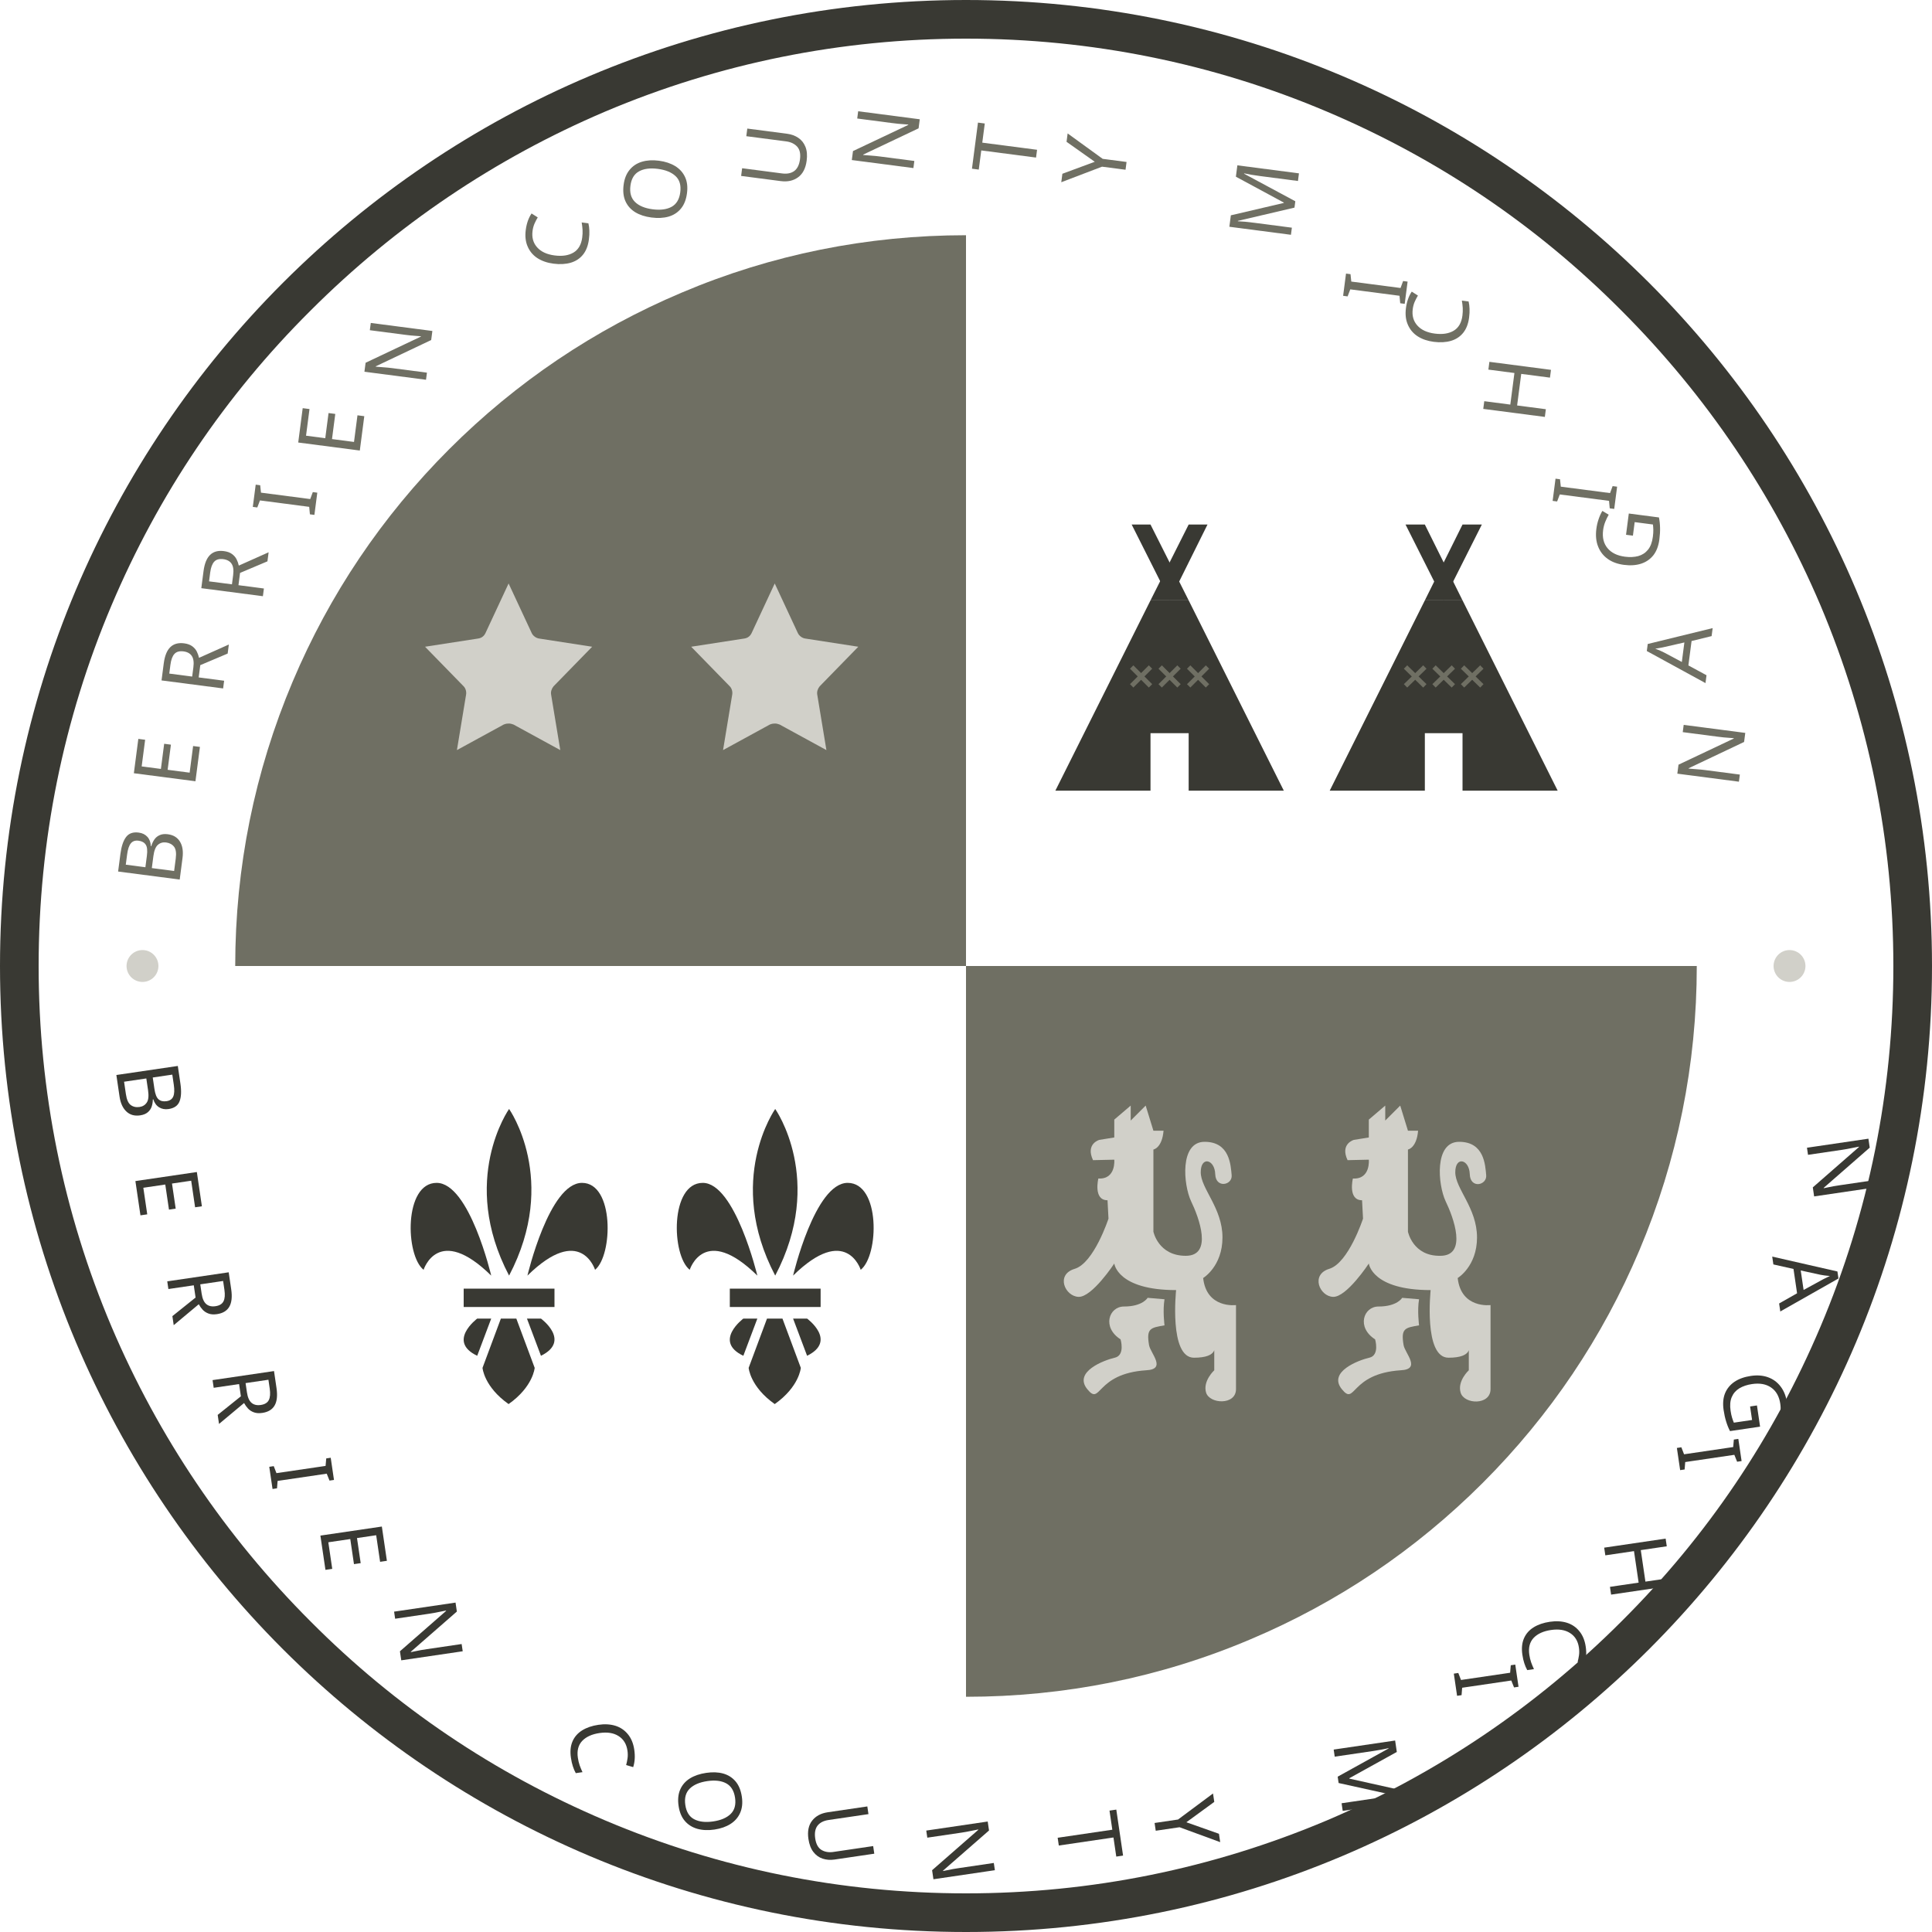
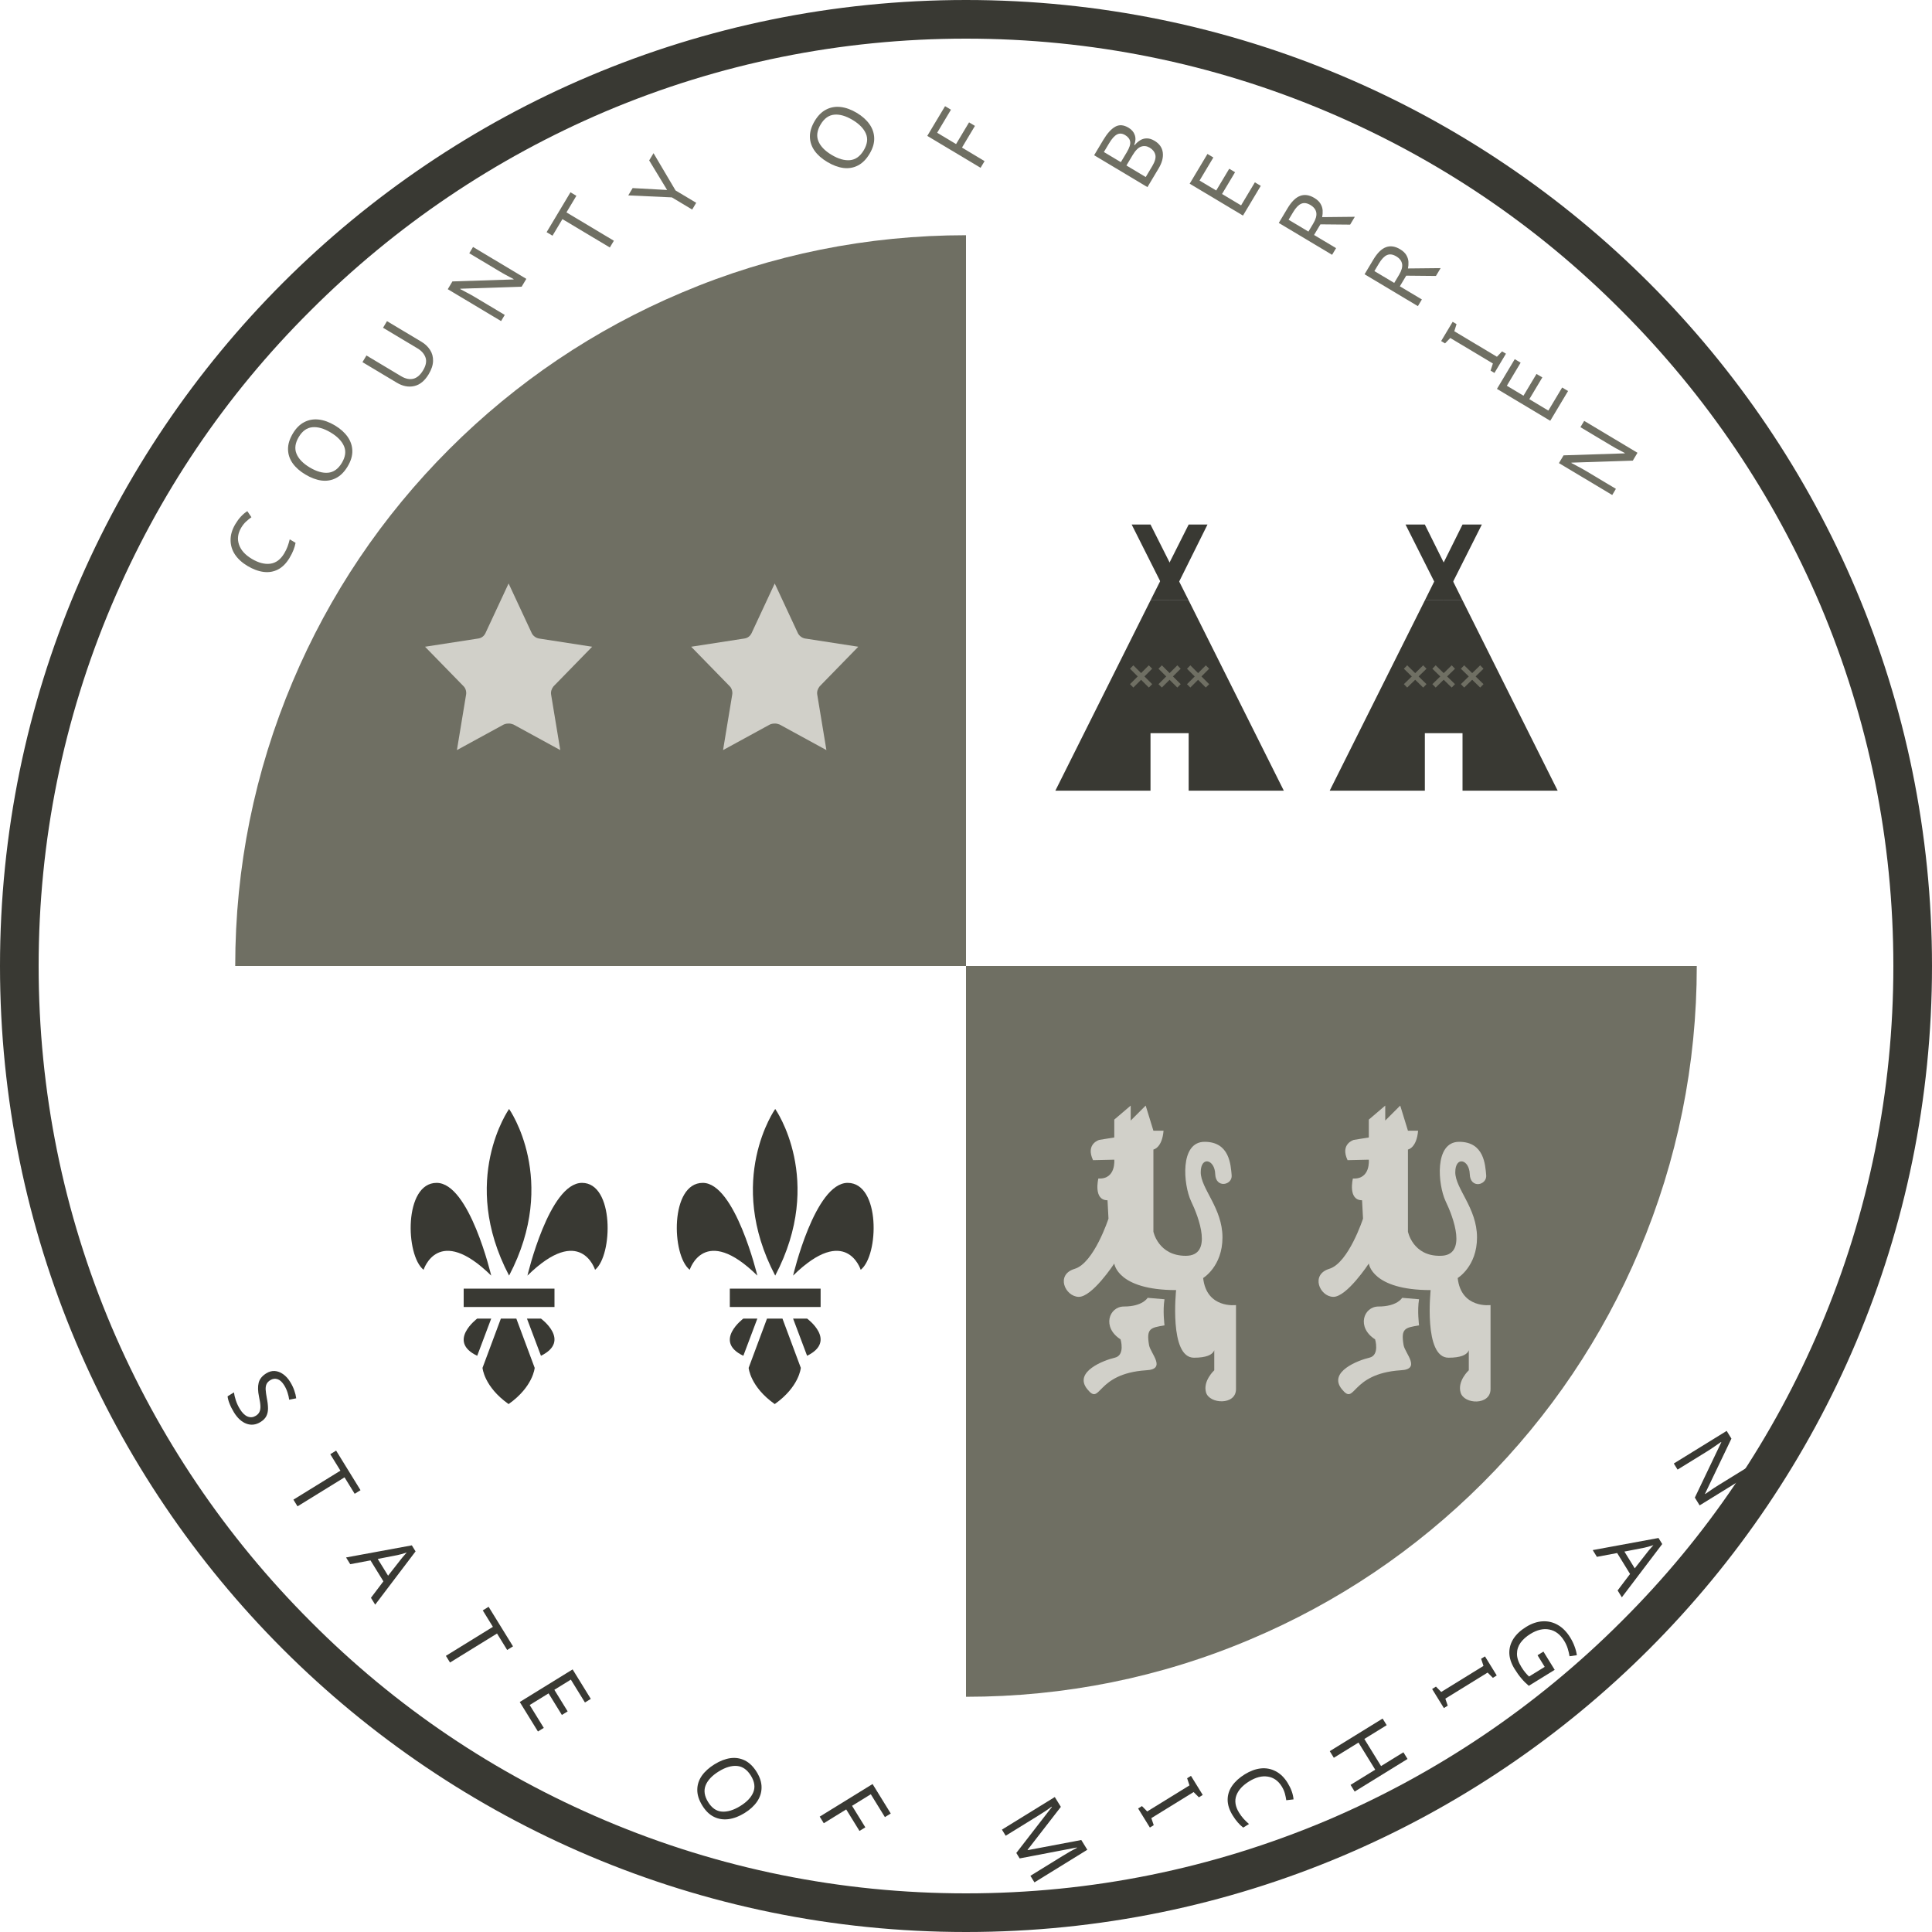
<svg xmlns="http://www.w3.org/2000/svg" version="1.1" id="Layer_1" x="0px" y="0px" viewBox="0 0 400 400" enable-background="new 0 0 400 400" xml:space="preserve">
  <g>
    <path fill="#393933" d="M200,8c25.9,0,51.1,5.1,74.7,15.1c22.9,9.7,43.4,23.5,61,41.2c17.6,17.6,31.5,38.2,41.2,61   c10,23.7,15.1,48.8,15.1,74.7s-5.1,51.1-15.1,74.7c-9.7,22.9-23.5,43.4-41.2,61c-17.6,17.6-38.2,31.5-61,41.2   c-23.7,10-48.8,15.1-74.7,15.1s-51.1-5.1-74.7-15.1c-22.9-9.7-43.4-23.5-61-41.2c-17.6-17.6-31.5-38.2-41.2-61   C13.1,251.1,8,225.9,8,200s5.1-51.1,15.1-74.7c9.7-22.9,23.5-43.4,41.2-61c17.6-17.6,38.2-31.5,61-41.2C148.9,13.1,174.1,8,200,8    M200,0C89.5,0,0,89.5,0,200s89.5,200,200,200s200-89.5,200-200S310.5,0,200,0L200,0z" />
    <path fill="none" d="M200,29.5c-23,0-45.3,4.5-66.4,13.4c-20.3,8.6-38.5,20.9-54.2,36.5c-15.7,15.7-28,33.9-36.5,54.2   C34,154.7,29.5,177,29.5,200s4.5,45.3,13.4,66.4c8.6,20.3,20.9,38.5,36.5,54.2c15.7,15.7,33.9,28,54.2,36.5   c21,8.9,43.3,13.4,66.4,13.4s45.3-4.5,66.4-13.4c20.3-8.6,38.5-20.9,54.2-36.5c15.7-15.7,28-33.9,36.5-54.2   c8.9-21,13.4-43.3,13.4-66.4s-4.5-45.3-13.4-66.4c-8.6-20.3-20.9-38.5-36.5-54.2c-15.7-15.7-33.9-28-54.2-36.5   C245.3,34,223,29.5,200,29.5" />
-     <text transform="matrix(0.1457 0.9893 -0.9893 0.1457 23.8379 220.837)">
-       <tspan x="0" y="0" fill="#393933" font-family="'Futura-Medium'" font-size="18">B</tspan>
-       <tspan x="22.3" y="-0.7" fill="#393933" font-family="'Futura-Medium'" font-size="18" rotate="-7.2">E</tspan>
-       <tspan x="43.8" y="-4.2" fill="#393933" font-family="'Futura-Medium'" font-size="18" rotate="-14.3">R</tspan>
-       <tspan x="65.4" y="-10.5" fill="#393933" font-family="'Futura-Medium'" font-size="18" rotate="-21.7">R</tspan>
-       <tspan x="85.9" y="-19.5" fill="#393933" font-family="'Futura-Medium'" font-size="18" rotate="-28.1">I</tspan>
-       <tspan x="100.5" y="-27.9" fill="#393933" font-family="'Futura-Medium'" font-size="18" rotate="-34.3">E</tspan>
-       <tspan x="118.3" y="-40.7" fill="#393933" font-family="'Futura-Medium'" font-size="18" rotate="-42">N</tspan>
-       <tspan x="137.5" y="-59.4" fill="#393933" font-family="'Futura-Medium'" font-size="18" rotate="-49.2"> </tspan>
-       <tspan x="148.3" y="-72.7" fill="#393933" font-family="'Futura-Medium'" font-size="18" rotate="-55.9">C</tspan>
-       <tspan x="161.4" y="-93.3" fill="#393933" font-family="'Futura-Medium'" font-size="18" rotate="-64.3">O</tspan>
-       <tspan x="172.6" y="-118.9" fill="#393933" font-family="'Futura-Medium'" font-size="18" rotate="-73">U</tspan>
-       <tspan x="179.2" y="-143.1" fill="#393933" font-family="'Futura-Medium'" font-size="18" rotate="-81.3">N</tspan>
-       <tspan x="182.2" y="-169.8" fill="#393933" font-family="'Futura-Medium'" font-size="18" rotate="-88.9">T</tspan>
-       <tspan x="182" y="-190.1" fill="#393933" font-family="'Futura-Medium'" font-size="18" rotate="-95.8">Y</tspan>
-       <tspan x="178.9" y="-212.2" fill="#393933" font-family="'Futura-Medium'" font-size="18" rotate="-102.3"> </tspan>
-       <tspan x="174.9" y="-229" fill="#393933" font-family="'Futura-Medium'" font-size="18" rotate="-109.7">M</tspan>
-       <tspan x="164" y="-255.9" fill="#393933" font-family="'Futura-Medium'" font-size="18" rotate="-117.2">I</tspan>
-       <tspan x="155.9" y="-270.7" fill="#393933" font-family="'Futura-Medium'" font-size="18" rotate="-123.8">C</tspan>
-       <tspan x="141.7" y="-290.5" fill="#393933" font-family="'Futura-Medium'" font-size="18" rotate="-131.7">H</tspan>
-       <tspan x="124.5" y="-308.4" fill="#393933" font-family="'Futura-Medium'" font-size="18" rotate="-138.4">I</tspan>
-       <tspan x="111.6" y="-319.3" fill="#393933" font-family="'Futura-Medium'" font-size="18" rotate="-145.5">G</tspan>
-       <tspan x="88.9" y="-333.7" fill="#393933" font-family="'Futura-Medium'" font-size="18" rotate="-154">A</tspan>
-       <tspan x="65.9" y="-344.1" fill="#393933" font-family="'Futura-Medium'" font-size="18" rotate="-162.5">N</tspan>
+     <text transform="matrix(0.5249 0.8511 -0.8511 0.5249 46.2647 288.5338)">
+       <tspan x="0" y="0" fill="#393933" font-family="'Futura-Medium'" font-size="18">S</tspan>
+       <tspan x="22.1" y="-0.8" fill="#393933" font-family="'Futura-Medium'" font-size="18" rotate="-6.9">T</tspan>
+       <tspan x="42.2" y="-3.8" fill="#393933" font-family="'Futura-Medium'" font-size="18" rotate="-14.1">A</tspan>
+       <tspan x="66.2" y="-10.7" fill="#393933" font-family="'Futura-Medium'" font-size="18" rotate="-21.4">T</tspan>
+       <tspan x="84.8" y="-18.7" fill="#393933" font-family="'Futura-Medium'" font-size="18" rotate="-28.2">E</tspan>
+       <tspan x="103.6" y="-29.7" fill="#393933" font-family="'Futura-Medium'" font-size="18" rotate="-34.5"> </tspan>
+       <tspan x="117.6" y="-39.8" fill="#393933" font-family="'Futura-Medium'" font-size="18" rotate="-41.8">O</tspan>
+       <tspan x="137.6" y="-59.1" fill="#393933" font-family="'Futura-Medium'" font-size="18" rotate="-49.8">F</tspan>
+       <tspan x="150.4" y="-75.3" fill="#393933" font-family="'Futura-Medium'" font-size="18" rotate="-55.8"> </tspan>
+       <tspan x="159.7" y="-89.8" fill="#393933" font-family="'Futura-Medium'" font-size="18" rotate="-63.1">M</tspan>
+       <tspan x="171.8" y="-116.1" fill="#393933" font-family="'Futura-Medium'" font-size="18" rotate="-70.6">I</tspan>
+       <tspan x="177" y="-132.2" fill="#393933" font-family="'Futura-Medium'" font-size="18" rotate="-77.3">C</tspan>
+       <tspan x="181.5" y="-156.1" fill="#393933" font-family="'Futura-Medium'" font-size="18" rotate="-85.3">H</tspan>
+       <tspan x="182.7" y="-180.9" fill="#393933" font-family="'Futura-Medium'" font-size="18" rotate="-92.1">I</tspan>
+       <tspan x="181.6" y="-197.8" fill="#393933" font-family="'Futura-Medium'" font-size="18" rotate="-99.1">G</tspan>
+       <tspan x="176.4" y="-224.3" fill="#393933" font-family="'Futura-Medium'" font-size="18" rotate="-107.4">A</tspan>
+       <tspan x="168.2" y="-248" fill="#393933" font-family="'Futura-Medium'" font-size="18" rotate="-115.9">N</tspan>
    </text>
    <path fill="none" d="M200,29.5c23,0,45.3,4.5,66.4,13.4c20.3,8.6,38.5,20.9,54.2,36.5c15.7,15.7,28,33.9,36.5,54.2   c8.9,21,13.4,43.3,13.4,66.4s-4.5,45.3-13.4,66.4c-8.6,20.3-20.9,38.5-36.5,54.2c-15.7,15.7-33.9,28-54.2,36.5   c-21,8.9-43.3,13.4-66.4,13.4s-45.3-4.5-66.4-13.4c-20.3-8.6-38.5-20.9-54.2-36.5c-15.7-15.7-28-33.9-36.5-54.2   C34,245.3,29.5,223,29.5,200s4.5-45.3,13.4-66.4c8.6-20.3,20.9-38.5,36.5-54.2c15.7-15.7,33.9-28,54.2-36.5   C154.7,34,177,29.5,200,29.5" />
-     <text transform="matrix(0.1292 -0.9916 0.9916 0.1292 36.9805 183.8375)">
-       <tspan x="0" y="0" fill="#6F6F63" font-family="'Futura-Medium'" font-size="18">B</tspan>
-       <tspan x="20.6" y="0.6" fill="#6F6F63" font-family="'Futura-Medium'" font-size="18" rotate="7.2">E</tspan>
-       <tspan x="40.4" y="3.8" fill="#6F6F63" font-family="'Futura-Medium'" font-size="18" rotate="14.4">R</tspan>
-       <tspan x="60.4" y="9.5" fill="#6F6F63" font-family="'Futura-Medium'" font-size="18" rotate="21.7">R</tspan>
-       <tspan x="79.5" y="17.9" fill="#6F6F63" font-family="'Futura-Medium'" font-size="18" rotate="28.1">I</tspan>
-       <tspan x="92.9" y="25.5" fill="#6F6F63" font-family="'Futura-Medium'" font-size="18" rotate="34.3">E</tspan>
-       <tspan x="109.2" y="37.2" fill="#6F6F63" font-family="'Futura-Medium'" font-size="18" rotate="42">N</tspan>
-       <tspan x="127.2" y="54.7" fill="#6F6F63" font-family="'Futura-Medium'" font-size="18" rotate="49.2"> </tspan>
-       <tspan x="137.1" y="66.7" fill="#6F6F63" font-family="'Futura-Medium'" font-size="18" rotate="55.9">C</tspan>
-       <tspan x="149.2" y="85.6" fill="#6F6F63" font-family="'Futura-Medium'" font-size="18" rotate="64.3">O</tspan>
-       <tspan x="159.6" y="109.3" fill="#6F6F63" font-family="'Futura-Medium'" font-size="18" rotate="73">U</tspan>
-       <tspan x="165.7" y="131.6" fill="#6F6F63" font-family="'Futura-Medium'" font-size="18" rotate="81.4">N</tspan>
-       <tspan x="168.7" y="156.5" fill="#6F6F63" font-family="'Futura-Medium'" font-size="18" rotate="88.9">T</tspan>
-       <tspan x="168.5" y="175.2" fill="#6F6F63" font-family="'Futura-Medium'" font-size="18" rotate="95.8">Y</tspan>
-       <tspan x="165.7" y="195.8" fill="#6F6F63" font-family="'Futura-Medium'" font-size="18" rotate="102.3"> </tspan>
-       <tspan x="162.1" y="210.9" fill="#6F6F63" font-family="'Futura-Medium'" font-size="18" rotate="109.7">M</tspan>
-       <tspan x="152" y="236.1" fill="#6F6F63" font-family="'Futura-Medium'" font-size="18" rotate="117.2">I</tspan>
-       <tspan x="144.6" y="249.5" fill="#6F6F63" font-family="'Futura-Medium'" font-size="18" rotate="123.9">C</tspan>
-       <tspan x="131.5" y="267.9" fill="#6F6F63" font-family="'Futura-Medium'" font-size="18" rotate="131.7">H</tspan>
-       <tspan x="115.5" y="284.6" fill="#6F6F63" font-family="'Futura-Medium'" font-size="18" rotate="138.4">I</tspan>
-       <tspan x="103.9" y="294.5" fill="#6F6F63" font-family="'Futura-Medium'" font-size="18" rotate="145.6">G</tspan>
-       <tspan x="82.9" y="308" fill="#6F6F63" font-family="'Futura-Medium'" font-size="18" rotate="154">A</tspan>
-       <tspan x="61.8" y="317.5" fill="#6F6F63" font-family="'Futura-Medium'" font-size="18" rotate="162.5">N</tspan>
+     <text transform="matrix(0.5134 -0.8582 0.8582 0.5134 56.1934 121.4127)">
+       <tspan x="0" y="0" fill="#6F6F63" font-family="'Futura-Medium'" font-size="18">C</tspan>
+       <tspan x="22.4" y="0.6" fill="#6F6F63" font-family="'Futura-Medium'" font-size="18" rotate="8.5">O</tspan>
+       <tspan x="47.9" y="5.2" fill="#6F6F63" font-family="'Futura-Medium'" font-size="18" rotate="16.9">U</tspan>
+       <tspan x="69.8" y="12.6" fill="#6F6F63" font-family="'Futura-Medium'" font-size="18" rotate="25.3">N</tspan>
+       <tspan x="92" y="24.1" fill="#6F6F63" font-family="'Futura-Medium'" font-size="18" rotate="33">T</tspan>
+       <tspan x="107.4" y="34.7" fill="#6F6F63" font-family="'Futura-Medium'" font-size="18" rotate="39.9">Y</tspan>
+       <tspan x="122.9" y="48.6" fill="#6F6F63" font-family="'Futura-Medium'" font-size="18" rotate="46.4"> </tspan>
+       <tspan x="133.4" y="60.1" fill="#6F6F63" font-family="'Futura-Medium'" font-size="18" rotate="53.7">O</tspan>
+       <tspan x="148" y="81.5" fill="#6F6F63" font-family="'Futura-Medium'" font-size="18" rotate="61.4">F</tspan>
+       <tspan x="156.7" y="98.7" fill="#6F6F63" font-family="'Futura-Medium'" font-size="18" rotate="67.5"> </tspan>
+       <tspan x="162.3" y="113.2" fill="#6F6F63" font-family="'Futura-Medium'" font-size="18" rotate="73.9">B</tspan>
+       <tspan x="167.4" y="133.2" fill="#6F6F63" font-family="'Futura-Medium'" font-size="18" rotate="81.1">E</tspan>
+       <tspan x="169.9" y="153.2" fill="#6F6F63" font-family="'Futura-Medium'" font-size="18" rotate="88.2">R</tspan>
+       <tspan x="169.9" y="173.9" fill="#6F6F63" font-family="'Futura-Medium'" font-size="18" rotate="95.5">R</tspan>
+       <tspan x="167.2" y="194.6" fill="#6F6F63" font-family="'Futura-Medium'" font-size="18" rotate="101.8">I</tspan>
+       <tspan x="163.6" y="209.6" fill="#6F6F63" font-family="'Futura-Medium'" font-size="18" rotate="108">E</tspan>
+       <tspan x="157" y="228.5" fill="#6F6F63" font-family="'Futura-Medium'" font-size="18" rotate="115.9">N</tspan>
    </text>
    <path fill="#6F6F63" d="M93,93c-13.9,13.9-24.8,30.1-32.4,48.1c-7.9,18.7-11.9,38.5-11.9,58.9H200V48.7c-20.4,0-40.3,4-58.9,11.9   C123.1,68.2,106.9,79.1,93,93z" />
    <path fill="#6F6F63" d="M200,351.3c20.4,0,40.3-4,58.9-11.9c18-7.6,34.2-18.5,48.1-32.4c13.9-13.9,24.8-30.1,32.4-48.1   c7.9-18.7,11.9-38.5,11.9-58.9v0H200V351.3z" />
    <path fill="#D1D0C9" d="M105.4,149.8c0.3,0,0.6,0.1,0.9,0.2l9.7,5.3l-1.9-11.5c-0.1-0.6,0.1-1.2,0.5-1.7l8-8.2l-11-1.7   c-0.6-0.1-1.2-0.5-1.5-1.1l-4.8-10.3l-4.8,10.3c-0.3,0.6-0.8,1-1.5,1.1l-11,1.7l8,8.2c0.4,0.4,0.6,1.1,0.5,1.7l-1.9,11.5l9.7-5.3   C104.8,149.8,105.1,149.8,105.4,149.8z" />
    <path fill="#D1D0C9" d="M160.5,149.8c0.3,0,0.6,0.1,0.9,0.2l9.7,5.3l-1.9-11.5c-0.1-0.6,0.1-1.2,0.5-1.7l8-8.2l-11-1.7   c-0.6-0.1-1.2-0.5-1.5-1.1l-4.8-10.3l-4.8,10.3c-0.3,0.6-0.8,1-1.5,1.1l-11,1.7l8,8.2c0.4,0.4,0.6,1.1,0.5,1.7l-1.9,11.5l9.7-5.3   C159.9,149.8,160.2,149.8,160.5,149.8z" />
    <g>
      <polygon fill="#393933" points="242.2,124.3 234.3,108.6 238.2,108.6 246.1,124.3   " />
      <polygon fill="#393933" points="238.2,124.3 246.1,108.6 250,108.6 242.2,124.3   " />
      <polygon fill="#393933" points="238.2,151.8 246.1,151.8 246.1,163.7 265.8,163.7 246.1,124.3 238.2,124.3 218.5,163.7     238.2,163.7   " />
      <g>
        <line fill="none" stroke="#6F6F63" stroke-width="0.984" stroke-miterlimit="10" x1="234.3" y1="138.1" x2="238.2" y2="142" />
        <line fill="none" stroke="#6F6F63" stroke-width="0.984" stroke-miterlimit="10" x1="238.2" y1="138.1" x2="234.3" y2="142" />
      </g>
      <g>
        <line fill="none" stroke="#6F6F63" stroke-width="0.984" stroke-miterlimit="10" x1="240.2" y1="138.1" x2="244.1" y2="142" />
        <line fill="none" stroke="#6F6F63" stroke-width="0.984" stroke-miterlimit="10" x1="244.1" y1="138.1" x2="240.2" y2="142" />
      </g>
      <g>
        <line fill="none" stroke="#6F6F63" stroke-width="0.984" stroke-miterlimit="10" x1="246.1" y1="138.1" x2="250" y2="142" />
        <line fill="none" stroke="#6F6F63" stroke-width="0.984" stroke-miterlimit="10" x1="250" y1="138.1" x2="246.1" y2="142" />
      </g>
    </g>
    <g>
      <polygon fill="#393933" points="298.9,124.3 291,108.6 295,108.6 302.8,124.3   " />
      <polygon fill="#393933" points="295,124.3 302.8,108.6 306.8,108.6 298.9,124.3   " />
      <polygon fill="#393933" points="295,151.8 302.8,151.8 302.8,163.7 322.5,163.7 302.8,124.3 295,124.3 275.3,163.7 295,163.7       " />
      <g>
        <line fill="none" stroke="#6F6F63" stroke-width="0.984" stroke-miterlimit="10" x1="291" y1="138.1" x2="295" y2="142" />
        <line fill="none" stroke="#6F6F63" stroke-width="0.984" stroke-miterlimit="10" x1="295" y1="138.1" x2="291" y2="142" />
      </g>
      <g>
        <line fill="none" stroke="#6F6F63" stroke-width="0.984" stroke-miterlimit="10" x1="296.9" y1="138.1" x2="300.9" y2="142" />
        <line fill="none" stroke="#6F6F63" stroke-width="0.984" stroke-miterlimit="10" x1="300.9" y1="138.1" x2="296.9" y2="142" />
      </g>
      <g>
        <line fill="none" stroke="#6F6F63" stroke-width="0.984" stroke-miterlimit="10" x1="302.8" y1="138.1" x2="306.8" y2="142" />
        <line fill="none" stroke="#6F6F63" stroke-width="0.984" stroke-miterlimit="10" x1="306.8" y1="138.1" x2="302.8" y2="142" />
      </g>
    </g>
    <g>
      <path fill="#393933" d="M90.4,244.9c-6.8,0-6.5,15-2.7,18c0,0,3-9.6,14,1.2C101.7,264.1,97.2,244.9,90.4,244.9z" />
      <path fill="#393933" d="M98.8,273c0,0-6.3,4.7,0,7.7l2.9-7.7H98.8z" />
      <polygon fill="#393933" points="96,266.8 96,270.6 105.4,270.6 114.8,270.6 114.8,266.8 105.4,266.8   " />
      <path fill="#393933" d="M105.4,229.6c0,0-10.4,14.7,0,34.5C115.8,244.3,105.4,229.6,105.4,229.6z" />
      <path fill="#393933" d="M120.5,244.9c-6.8,0-11.3,19.2-11.3,19.2c11-10.8,14-1.2,14-1.2C126.9,259.9,127.2,244.9,120.5,244.9z" />
      <path fill="#393933" d="M112,273h-2.9l2.9,7.7C118.3,277.6,112,273,112,273z" />
      <path fill="#393933" d="M105.4,273h-1.7l-3.8,10.2c0,0,0.3,3.9,5.4,7.5c5.1-3.6,5.4-7.5,5.4-7.5l-3.8-10.2H105.4z" />
    </g>
    <g>
      <path fill="#393933" d="M145.5,244.9c-6.8,0-6.5,15-2.7,18c0,0,3-9.6,14,1.2C156.8,264.1,152.2,244.9,145.5,244.9z" />
      <path fill="#393933" d="M153.9,273c0,0-6.3,4.7,0,7.7l2.9-7.7H153.9z" />
      <polygon fill="#393933" points="151.1,266.8 151.1,270.6 160.5,270.6 169.9,270.6 169.9,266.8 160.5,266.8   " />
      <path fill="#393933" d="M160.5,229.6c0,0-10.4,14.7,0,34.5C170.9,244.3,160.5,229.6,160.5,229.6z" />
      <path fill="#393933" d="M175.5,244.9c-6.8,0-11.3,19.2-11.3,19.2c11-10.8,14-1.2,14-1.2C182,259.9,182.3,244.9,175.5,244.9z" />
      <path fill="#393933" d="M167.1,273h-2.9l2.9,7.7C173.4,277.6,167.1,273,167.1,273z" />
      <path fill="#393933" d="M160.5,273h-1.7l-3.8,10.2c0,0,0.3,3.9,5.4,7.5c5.1-3.6,5.4-7.5,5.4-7.5l-3.8-10.2H160.5z" />
    </g>
    <g>
      <path fill="#D1D0C9" d="M238.8,255V238c0,0,1.8-0.3,2.1-3.9h-2.1l-1.6-5.2l-3.1,3.1v-3.1l-3.4,2.9v3.7l-3.1,0.5    c0,0-2.9,0.8-1.3,4.2l4.4-0.1c0,0,0.4,4.1-3.3,3.9c0,0-1.1,4.5,1.9,4.5l0.2,3.8c0,0-3,9.2-7,10.4s-2,5.7,0.8,5.8s7.4-6.9,7.4-6.9    s0.6,5.5,12.8,5.5c0,0-1.5,14,3.7,14s4.2-2.5,4.2-2.5v5.1c0,0-2.4,2.2-1.7,4.6s6.2,2.7,6.2-0.7c0-3.4,0-17.4,0-17.4    s-6.1,0.8-6.8-5.6c0,0,4-2.4,4-8.4c0-6.1-4.5-10.1-4.5-13.5s2.9-2.7,3,0.4c0.1,3,3.6,2.3,3.4,0.2s-0.4-6.9-5.6-6.9    s-4.4,8.9-2.8,12.3c1.6,3.3,4.6,11.3-1.1,11.3S238.8,255,238.8,255z" />
      <path fill="#D1D0C9" d="M237.6,268.7c0,0-1,1.8-4.9,1.8c-3.1,0-4.6,4.3-0.7,6.8c0,0,1,3.3-1.2,3.8c-2.2,0.5-8.6,2.9-5.7,6.5    c2.9,3.6,1.6-3.2,12.2-3.9c4.3-0.2,0.9-3.5,0.6-5.2c-0.6-3.5,0.3-3.6,3.2-4.1c0,0-0.4-3.1,0-5.4L237.6,268.7z" />
    </g>
    <g>
      <path fill="#D1D0C9" d="M291.5,255V238c0,0,1.8-0.3,2.1-3.9h-2.1l-1.6-5.2l-3.1,3.1v-3.1l-3.4,2.9v3.7l-3.1,0.5    c0,0-2.9,0.8-1.3,4.2l4.4-0.1c0,0,0.4,4.1-3.3,3.9c0,0-1.1,4.5,1.9,4.5l0.2,3.8c0,0-3,9.2-7,10.4c-3.9,1.2-2,5.7,0.8,5.8    s7.4-6.9,7.4-6.9s0.6,5.5,12.8,5.5c0,0-1.5,14,3.7,14s4.2-2.5,4.2-2.5v5.1c0,0-2.4,2.2-1.7,4.6c0.7,2.5,6.2,2.7,6.2-0.7    c0-3.4,0-17.4,0-17.4s-6.1,0.8-6.8-5.6c0,0,4-2.4,4-8.4c0-6.1-4.5-10.1-4.5-13.5s2.9-2.7,3,0.4s3.6,2.3,3.4,0.2    c-0.2-2.1-0.4-6.9-5.6-6.9s-4.4,8.9-2.8,12.3c1.6,3.3,4.6,11.3-1.1,11.3C292.5,260.1,291.5,255,291.5,255z" />
      <path fill="#D1D0C9" d="M290.3,268.7c0,0-1,1.8-4.9,1.8c-3.1,0-4.6,4.3-0.7,6.8c0,0,1,3.3-1.2,3.8c-2.2,0.5-8.6,2.9-5.7,6.5    c2.9,3.6,1.6-3.2,12.2-3.9c4.3-0.2,0.9-3.5,0.6-5.2c-0.6-3.5,0.3-3.6,3.2-4.1c0,0-0.4-3.1,0-5.4L290.3,268.7z" />
    </g>
-     <circle fill="#D1D0C9" cx="29.5" cy="200" r="3.3" />
-     <circle fill="#D1D0C9" cx="370.5" cy="200" r="3.3" />
  </g>
</svg>
